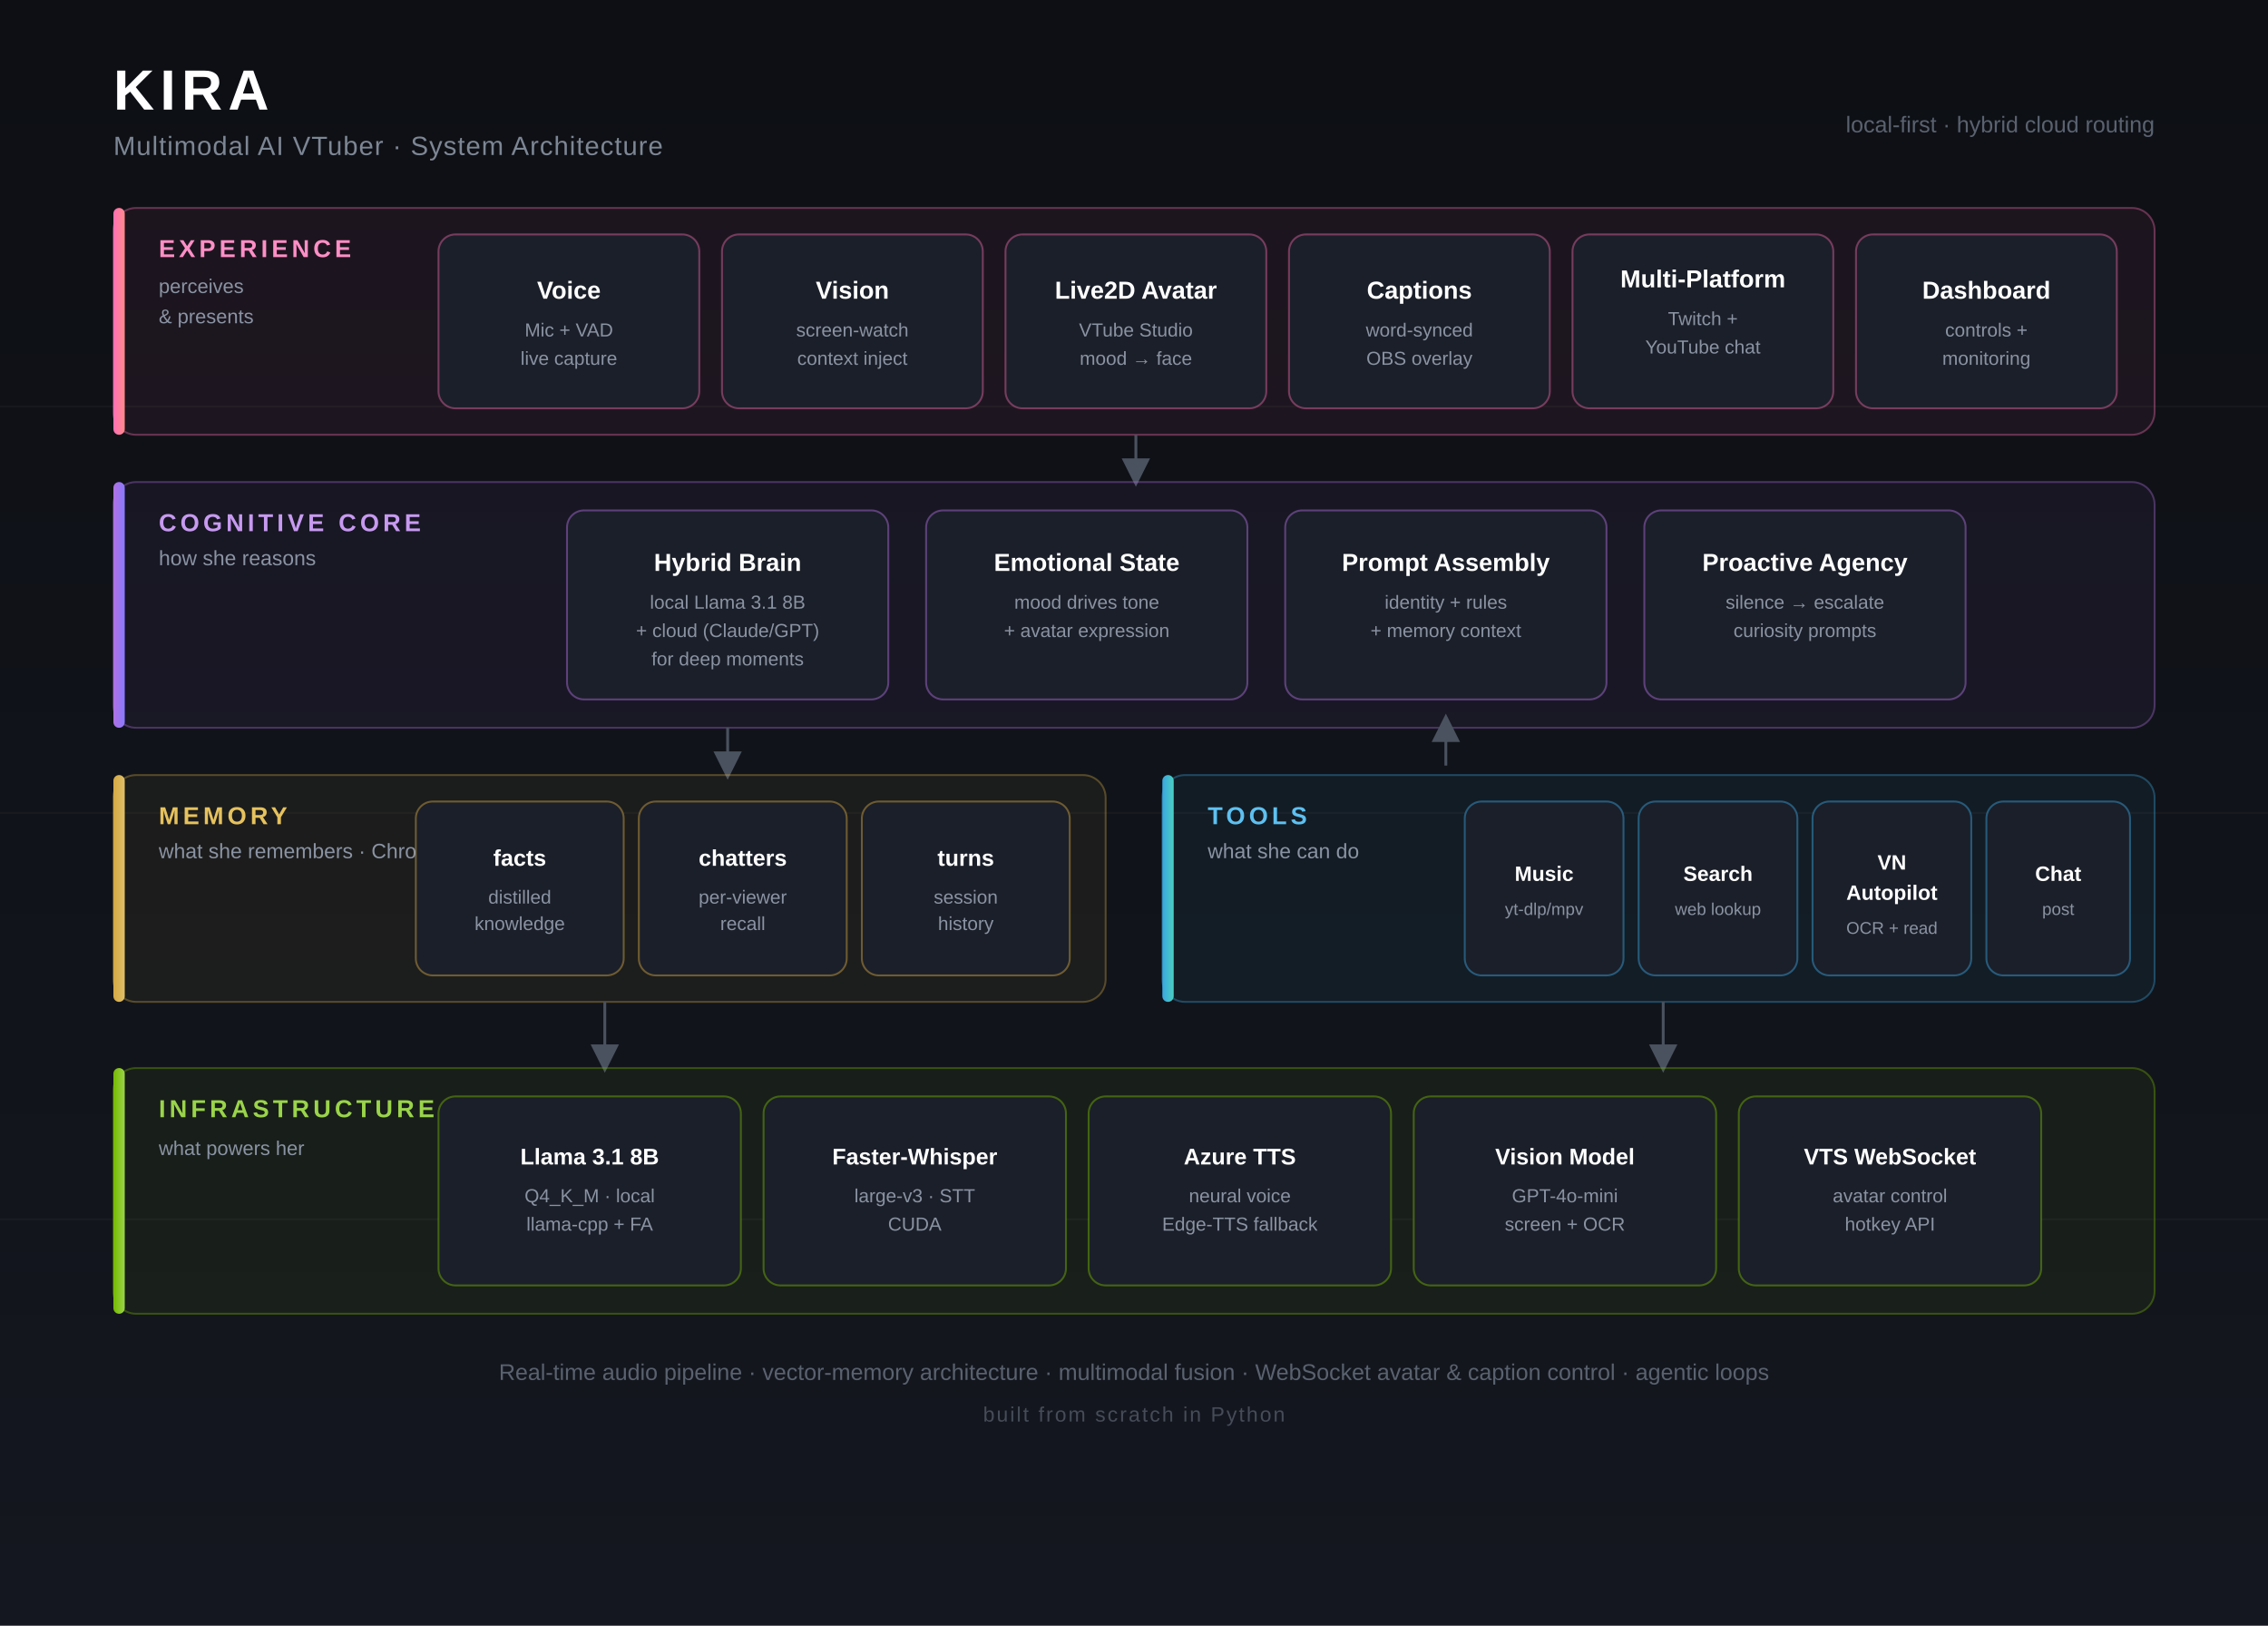
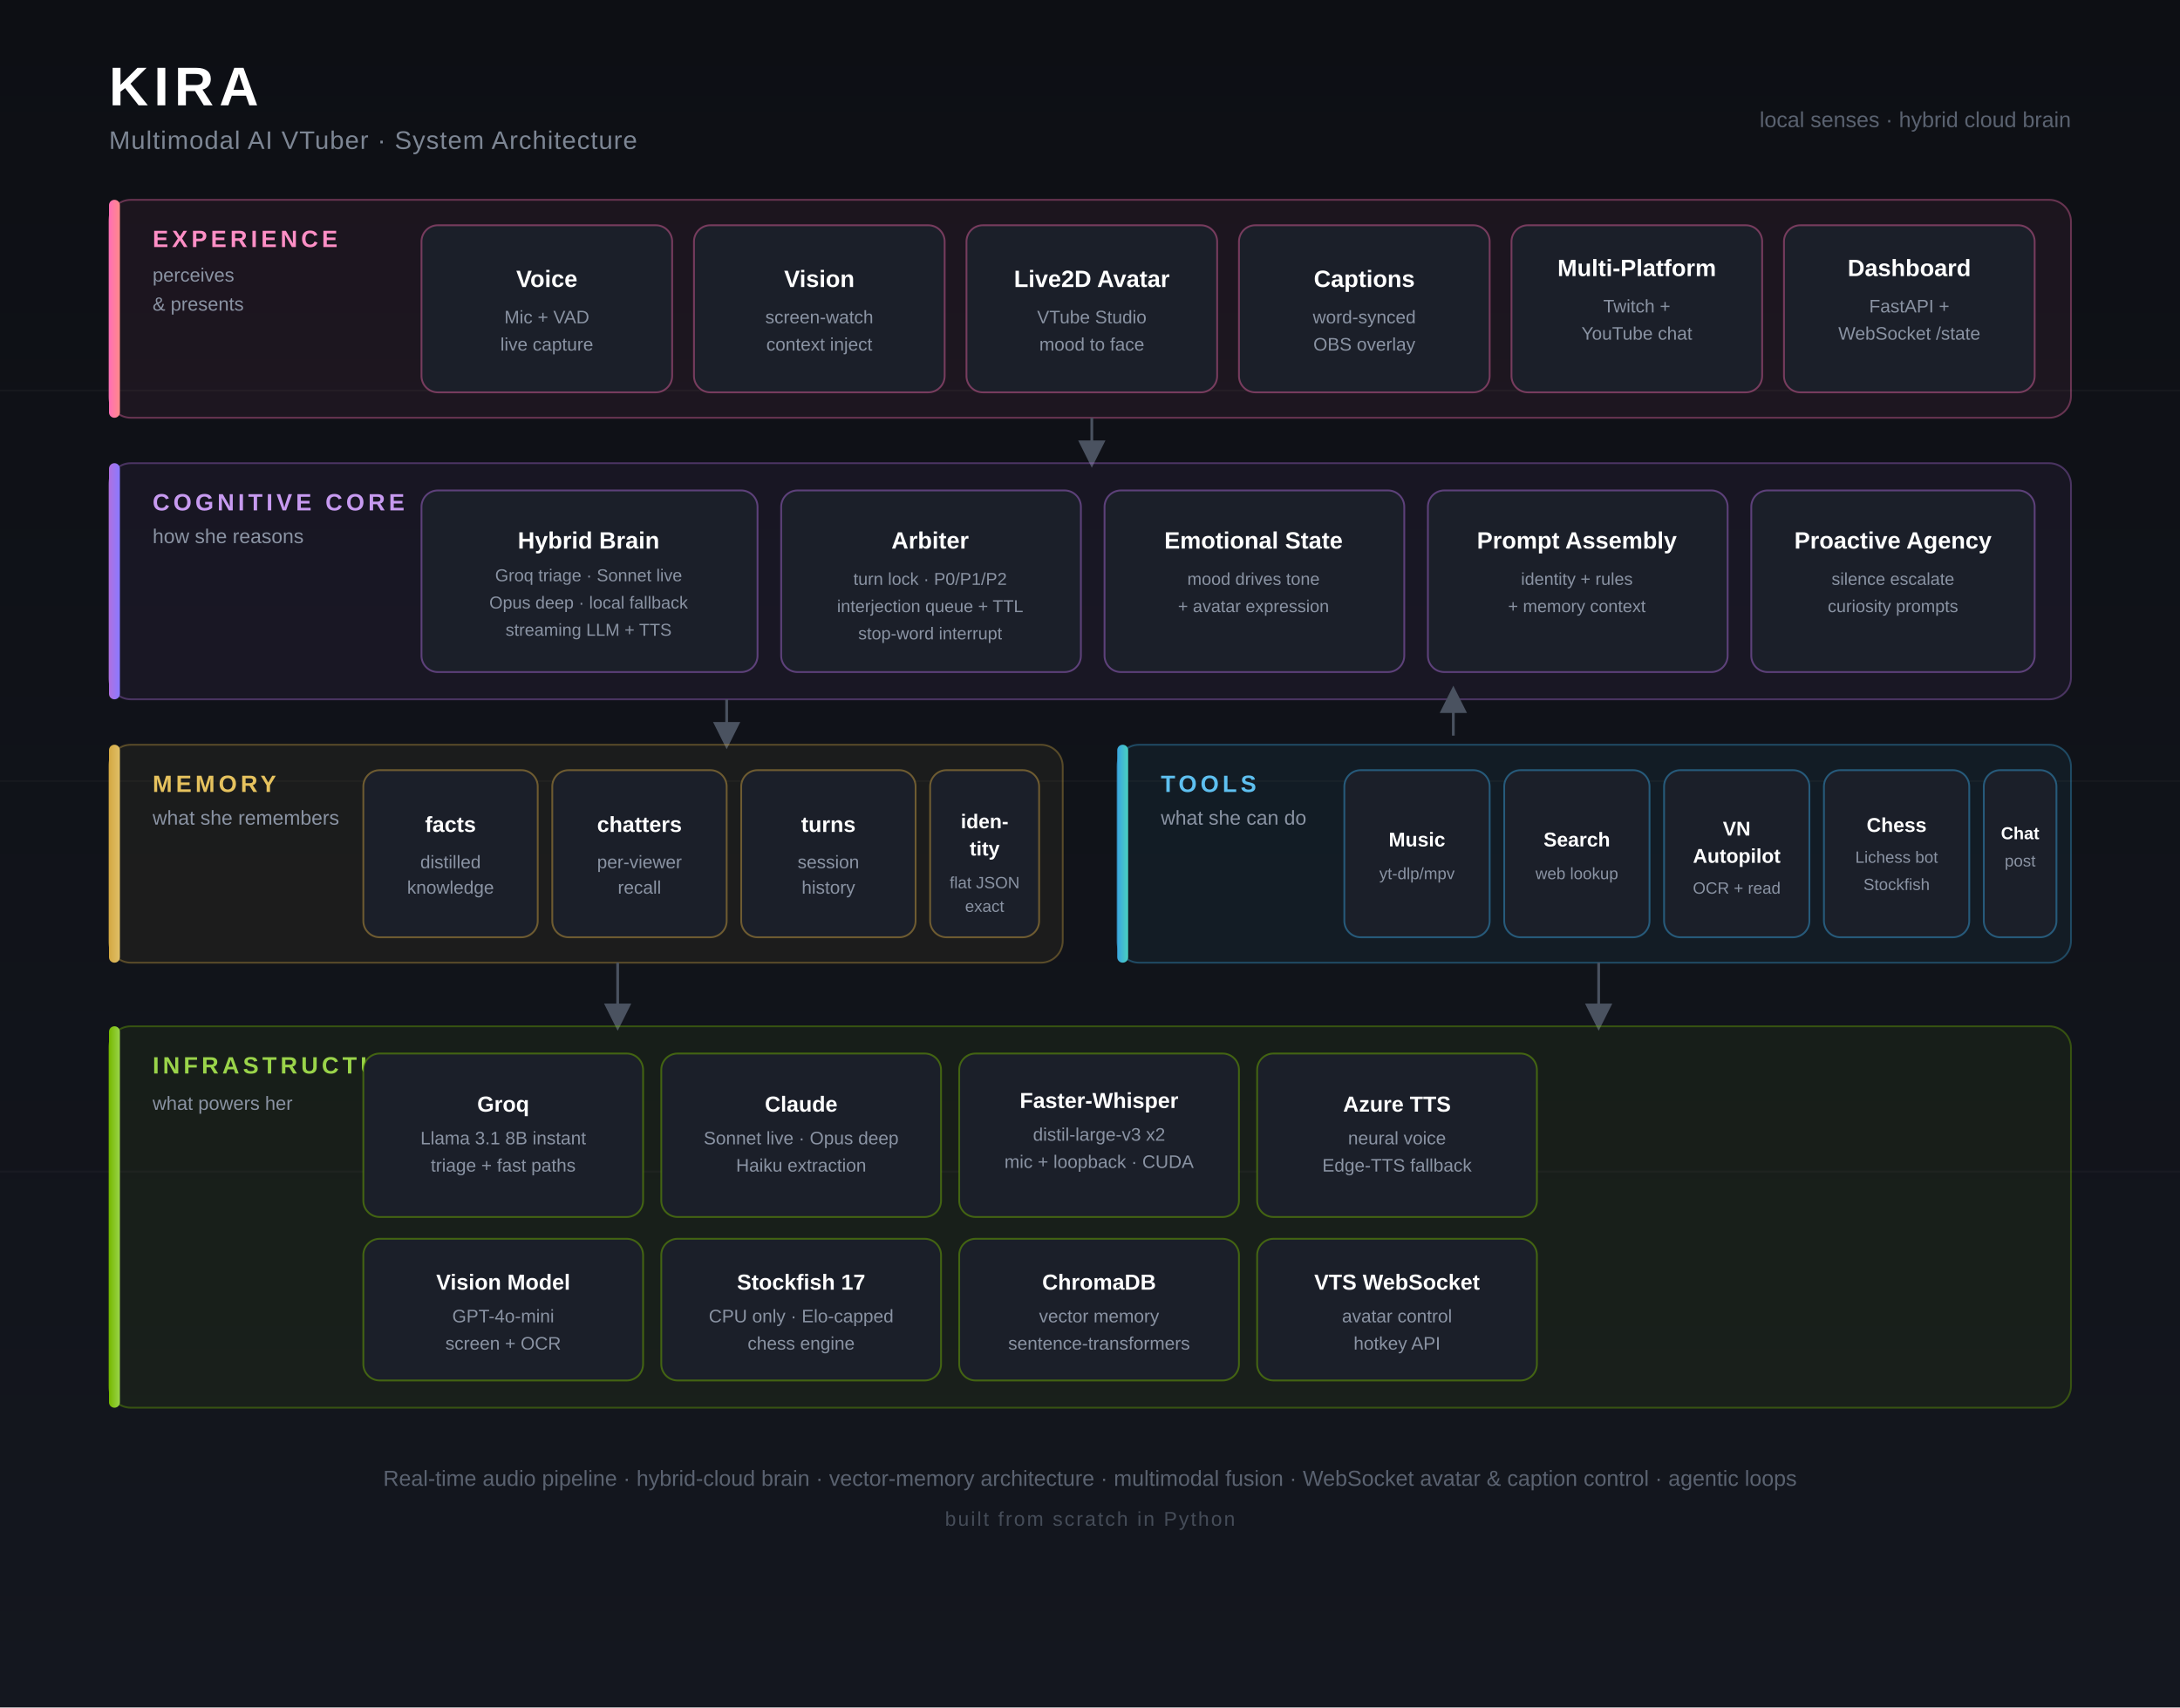
- <svg xmlns="http://www.w3.org/2000/svg" viewBox="0 0 1200 860" font-family="'Segoe UI', 'Helvetica Neue', Arial, sans-serif">
+ <svg xmlns="http://www.w3.org/2000/svg" viewBox="0 0 1200 940" font-family="'Segoe UI', 'Helvetica Neue', Arial, sans-serif">
  <defs>
    <linearGradient id="bg" x1="0" y1="0" x2="0" y2="1">
      <stop offset="0" stop-color="#0d0f14" />
      <stop offset="1" stop-color="#14171f" />
    </linearGradient>
    <linearGradient id="experience" x1="0" y1="0" x2="1" y2="0">
      <stop offset="0" stop-color="#ff6fb5" />
      <stop offset="1" stop-color="#ff8a8a" />
    </linearGradient>
    <linearGradient id="cognitive" x1="0" y1="0" x2="1" y2="0">
      <stop offset="0" stop-color="#b070e0" />
      <stop offset="1" stop-color="#8a7aff" />
    </linearGradient>
    <linearGradient id="memory" x1="0" y1="0" x2="1" y2="0">
      <stop offset="0" stop-color="#d4a843" />
      <stop offset="1" stop-color="#e0c068" />
    </linearGradient>
    <linearGradient id="tools" x1="0" y1="0" x2="1" y2="0">
      <stop offset="0" stop-color="#3aa6e0" />
      <stop offset="1" stop-color="#4ad0c0" />
    </linearGradient>
    <linearGradient id="infra" x1="0" y1="0" x2="1" y2="0">
      <stop offset="0" stop-color="#76b900" />
      <stop offset="1" stop-color="#9ad44a" />
    </linearGradient>
    <filter id="glow" x="-20%" y="-20%" width="140%" height="140%">
      <feGaussianBlur stdDeviation="3" result="b" />
      <feMerge>
        <feMergeNode in="b" />
        <feMergeNode in="SourceGraphic" />
      </feMerge>
    </filter>
    <marker id="arrow" markerWidth="10" markerHeight="10" refX="5" refY="5" orient="auto">
      <path d="M0 0 L10 5 L0 10 z" fill="#4a5260" />
    </marker>
  </defs>
-   <rect width="1200" height="860" fill="url(#bg)" />
+   <rect width="1200" height="940" fill="url(#bg)" />
  <g stroke="#ffffff" stroke-opacity="0.03">
    <line x1="0" y1="215" x2="1200" y2="215" />
    <line x1="0" y1="430" x2="1200" y2="430" />
    <line x1="0" y1="645" x2="1200" y2="645" />
  </g>
  <text x="60" y="58" fill="#ffffff" font-size="30" font-weight="700" letter-spacing="3">KIRA</text>
  <text x="60" y="82" fill="#7d8694" font-size="14" letter-spacing="0.5">Multimodal AI VTuber · System Architecture</text>
-   <text x="1140" y="70" text-anchor="end" fill="#5a6270" font-size="12">local-first · hybrid cloud routing</text>
+   <text x="1140" y="70" text-anchor="end" fill="#5a6270" font-size="12">local senses · hybrid cloud brain</text>
  <g>
    <rect x="60" y="110" width="1080" height="120" rx="12" fill="#ff6fb5" fill-opacity="0.06" stroke="#ff6fb5" stroke-opacity="0.35" />
    <rect x="60" y="110" width="6" height="120" rx="3" fill="url(#experience)" />
    <text x="84" y="136" fill="#ff8fc6" font-size="13" font-weight="700" letter-spacing="2">EXPERIENCE</text>
    <text x="84" y="155" fill="#8a93a3" font-size="10.5">perceives</text>
    <text x="84" y="171" fill="#8a93a3" font-size="10.5">&amp; presents</text>
    <g>
      <rect x="232" y="124" width="138" height="92" rx="9" fill="#1b1f29" stroke="#ff6fb5" stroke-opacity="0.4" />
      <text x="301" y="158" text-anchor="middle" fill="#fff" font-size="13" font-weight="600">Voice</text>
      <text x="301" y="178" text-anchor="middle" fill="#8a93a3" font-size="10">Mic + VAD</text>
      <text x="301" y="193" text-anchor="middle" fill="#8a93a3" font-size="10">live capture</text>
    </g>
    <g>
      <rect x="382" y="124" width="138" height="92" rx="9" fill="#1b1f29" stroke="#ff6fb5" stroke-opacity="0.4" />
      <text x="451" y="158" text-anchor="middle" fill="#fff" font-size="13" font-weight="600">Vision</text>
      <text x="451" y="178" text-anchor="middle" fill="#8a93a3" font-size="10">screen-watch</text>
      <text x="451" y="193" text-anchor="middle" fill="#8a93a3" font-size="10">context inject</text>
    </g>
    <g>
      <rect x="532" y="124" width="138" height="92" rx="9" fill="#1b1f29" stroke="#ff6fb5" stroke-opacity="0.4" />
      <text x="601" y="158" text-anchor="middle" fill="#fff" font-size="13" font-weight="600">Live2D Avatar</text>
      <text x="601" y="178" text-anchor="middle" fill="#8a93a3" font-size="10">VTube Studio</text>
-       <text x="601" y="193" text-anchor="middle" fill="#8a93a3" font-size="10">mood → face</text>
+       <text x="601" y="193" text-anchor="middle" fill="#8a93a3" font-size="10">mood to face</text>
    </g>
    <g>
      <rect x="682" y="124" width="138" height="92" rx="9" fill="#1b1f29" stroke="#ff6fb5" stroke-opacity="0.4" />
      <text x="751" y="158" text-anchor="middle" fill="#fff" font-size="13" font-weight="600">Captions</text>
      <text x="751" y="178" text-anchor="middle" fill="#8a93a3" font-size="10">word-synced</text>
      <text x="751" y="193" text-anchor="middle" fill="#8a93a3" font-size="10">OBS overlay</text>
    </g>
    <g>
      <rect x="832" y="124" width="138" height="92" rx="9" fill="#1b1f29" stroke="#ff6fb5" stroke-opacity="0.4" />
      <text x="901" y="152" text-anchor="middle" fill="#fff" font-size="13" font-weight="600">Multi-Platform</text>
      <text x="901" y="172" text-anchor="middle" fill="#8a93a3" font-size="10">Twitch +</text>
      <text x="901" y="187" text-anchor="middle" fill="#8a93a3" font-size="10">YouTube chat</text>
    </g>
    <g>
      <rect x="982" y="124" width="138" height="92" rx="9" fill="#1b1f29" stroke="#ff6fb5" stroke-opacity="0.4" />
-       <text x="1051" y="158" text-anchor="middle" fill="#fff" font-size="13" font-weight="600">Dashboard</text>
-       <text x="1051" y="178" text-anchor="middle" fill="#8a93a3" font-size="10">controls +</text>
-       <text x="1051" y="193" text-anchor="middle" fill="#8a93a3" font-size="10">monitoring</text>
+       <text x="1051" y="152" text-anchor="middle" fill="#fff" font-size="13" font-weight="600">Dashboard</text>
+       <text x="1051" y="172" text-anchor="middle" fill="#8a93a3" font-size="10">FastAPI +</text>
+       <text x="1051" y="187" text-anchor="middle" fill="#8a93a3" font-size="10">WebSocket /state</text>
    </g>
  </g>
  <g stroke="#4a5260" stroke-width="1.5" fill="none">
    <path d="M601 230 L601 250" marker-end="url(#arrow)" />
  </g>
  <g>
    <rect x="60" y="255" width="1080" height="130" rx="12" fill="#b070e0" fill-opacity="0.06" stroke="#b070e0" stroke-opacity="0.35" />
    <rect x="60" y="255" width="6" height="130" rx="3" fill="url(#cognitive)" />
    <text x="84" y="281" fill="#c79af0" font-size="13" font-weight="700" letter-spacing="2">COGNITIVE CORE</text>
    <text x="84" y="299" fill="#8a93a3" font-size="11">how she reasons</text>
    <g>
-       <rect x="300" y="270" width="170" height="100" rx="9" fill="#1b1f29" stroke="#b070e0" stroke-opacity="0.45" />
-       <text x="385" y="302" text-anchor="middle" fill="#fff" font-size="13" font-weight="600">Hybrid Brain</text>
-       <text x="385" y="322" text-anchor="middle" fill="#8a93a3" font-size="10">local Llama 3.1 8B</text>
-       <text x="385" y="337" text-anchor="middle" fill="#8a93a3" font-size="10">+ cloud (Claude/GPT)</text>
-       <text x="385" y="352" text-anchor="middle" fill="#8a93a3" font-size="10">for deep moments</text>
-     </g>
-     <g>
-       <rect x="490" y="270" width="170" height="100" rx="9" fill="#1b1f29" stroke="#b070e0" stroke-opacity="0.45" />
-       <text x="575" y="302" text-anchor="middle" fill="#fff" font-size="13" font-weight="600">Emotional State</text>
-       <text x="575" y="322" text-anchor="middle" fill="#8a93a3" font-size="10">mood drives tone</text>
-       <text x="575" y="337" text-anchor="middle" fill="#8a93a3" font-size="10">+ avatar expression</text>
-     </g>
-     <g>
-       <rect x="680" y="270" width="170" height="100" rx="9" fill="#1b1f29" stroke="#b070e0" stroke-opacity="0.45" />
-       <text x="765" y="302" text-anchor="middle" fill="#fff" font-size="13" font-weight="600">Prompt Assembly</text>
-       <text x="765" y="322" text-anchor="middle" fill="#8a93a3" font-size="10">identity + rules</text>
-       <text x="765" y="337" text-anchor="middle" fill="#8a93a3" font-size="10">+ memory context</text>
-     </g>
-     <g>
-       <rect x="870" y="270" width="170" height="100" rx="9" fill="#1b1f29" stroke="#b070e0" stroke-opacity="0.45" />
-       <text x="955" y="302" text-anchor="middle" fill="#fff" font-size="13" font-weight="600">Proactive Agency</text>
-       <text x="955" y="322" text-anchor="middle" fill="#8a93a3" font-size="10">silence → escalate</text>
-       <text x="955" y="337" text-anchor="middle" fill="#8a93a3" font-size="10">curiosity prompts</text>
+       <rect x="232" y="270" width="185" height="100" rx="9" fill="#1b1f29" stroke="#b070e0" stroke-opacity="0.45" />
+       <text x="324" y="302" text-anchor="middle" fill="#fff" font-size="13" font-weight="600">Hybrid Brain</text>
+       <text x="324" y="320" text-anchor="middle" fill="#8a93a3" font-size="9.5">Groq triage · Sonnet live</text>
+       <text x="324" y="335" text-anchor="middle" fill="#8a93a3" font-size="9.5">Opus deep · local fallback</text>
+       <text x="324" y="350" text-anchor="middle" fill="#8a93a3" font-size="9.5">streaming LLM + TTS</text>
+     </g>
+     <g>
+       <rect x="430" y="270" width="165" height="100" rx="9" fill="#1b1f29" stroke="#b070e0" stroke-opacity="0.45" />
+       <text x="512" y="302" text-anchor="middle" fill="#fff" font-size="13" font-weight="600">Arbiter</text>
+       <text x="512" y="322" text-anchor="middle" fill="#8a93a3" font-size="9.5">turn lock · P0/P1/P2</text>
+       <text x="512" y="337" text-anchor="middle" fill="#8a93a3" font-size="9.5">interjection queue + TTL</text>
+       <text x="512" y="352" text-anchor="middle" fill="#8a93a3" font-size="9.5">stop-word interrupt</text>
+     </g>
+     <g>
+       <rect x="608" y="270" width="165" height="100" rx="9" fill="#1b1f29" stroke="#b070e0" stroke-opacity="0.45" />
+       <text x="690" y="302" text-anchor="middle" fill="#fff" font-size="13" font-weight="600">Emotional State</text>
+       <text x="690" y="322" text-anchor="middle" fill="#8a93a3" font-size="9.5">mood drives tone</text>
+       <text x="690" y="337" text-anchor="middle" fill="#8a93a3" font-size="9.5">+ avatar expression</text>
+     </g>
+     <g>
+       <rect x="786" y="270" width="165" height="100" rx="9" fill="#1b1f29" stroke="#b070e0" stroke-opacity="0.45" />
+       <text x="868" y="302" text-anchor="middle" fill="#fff" font-size="13" font-weight="600">Prompt Assembly</text>
+       <text x="868" y="322" text-anchor="middle" fill="#8a93a3" font-size="9.5">identity + rules</text>
+       <text x="868" y="337" text-anchor="middle" fill="#8a93a3" font-size="9.5">+ memory context</text>
+     </g>
+     <g>
+       <rect x="964" y="270" width="156" height="100" rx="9" fill="#1b1f29" stroke="#b070e0" stroke-opacity="0.45" />
+       <text x="1042" y="302" text-anchor="middle" fill="#fff" font-size="13" font-weight="600">Proactive Agency</text>
+       <text x="1042" y="322" text-anchor="middle" fill="#8a93a3" font-size="9.5">silence escalate</text>
+       <text x="1042" y="337" text-anchor="middle" fill="#8a93a3" font-size="9.5">curiosity prompts</text>
    </g>
  </g>
  <g stroke="#4a5260" stroke-width="1.5" fill="none">
-     <path d="M385 385 L385 405" marker-end="url(#arrow)" />
-     <path d="M765 405 L765 385" marker-end="url(#arrow)" />
+     <path d="M400 385 L400 405" marker-end="url(#arrow)" />
+     <path d="M800 405 L800 385" marker-end="url(#arrow)" />
  </g>
  <g>
    <rect x="60" y="410" width="525" height="120" rx="12" fill="#d4a843" fill-opacity="0.06" stroke="#d4a843" stroke-opacity="0.35" />
    <rect x="60" y="410" width="6" height="120" rx="3" fill="url(#memory)" />
    <text x="84" y="436" fill="#e6c25e" font-size="13" font-weight="700" letter-spacing="2">MEMORY</text>
-     <text x="84" y="454" fill="#8a93a3" font-size="11">what she remembers · ChromaDB</text>
-     <g>
-       <rect x="220" y="424" width="110" height="92" rx="9" fill="#1b1f29" stroke="#d4a843" stroke-opacity="0.45" />
-       <text x="275" y="458" text-anchor="middle" fill="#fff" font-size="12" font-weight="600">facts</text>
-       <text x="275" y="478" text-anchor="middle" fill="#8a93a3" font-size="10">distilled</text>
-       <text x="275" y="492" text-anchor="middle" fill="#8a93a3" font-size="10">knowledge</text>
-     </g>
-     <g>
-       <rect x="338" y="424" width="110" height="92" rx="9" fill="#1b1f29" stroke="#d4a843" stroke-opacity="0.45" />
-       <text x="393" y="458" text-anchor="middle" fill="#fff" font-size="12" font-weight="600">chatters</text>
-       <text x="393" y="478" text-anchor="middle" fill="#8a93a3" font-size="10">per-viewer</text>
-       <text x="393" y="492" text-anchor="middle" fill="#8a93a3" font-size="10">recall</text>
-     </g>
-     <g>
-       <rect x="456" y="424" width="110" height="92" rx="9" fill="#1b1f29" stroke="#d4a843" stroke-opacity="0.45" />
-       <text x="511" y="458" text-anchor="middle" fill="#fff" font-size="12" font-weight="600">turns</text>
-       <text x="511" y="478" text-anchor="middle" fill="#8a93a3" font-size="10">session</text>
-       <text x="511" y="492" text-anchor="middle" fill="#8a93a3" font-size="10">history</text>
+     <text x="84" y="454" fill="#8a93a3" font-size="11">what she remembers</text>
+     <g>
+       <rect x="200" y="424" width="96" height="92" rx="9" fill="#1b1f29" stroke="#d4a843" stroke-opacity="0.45" />
+       <text x="248" y="458" text-anchor="middle" fill="#fff" font-size="12" font-weight="600">facts</text>
+       <text x="248" y="478" text-anchor="middle" fill="#8a93a3" font-size="10">distilled</text>
+       <text x="248" y="492" text-anchor="middle" fill="#8a93a3" font-size="10">knowledge</text>
+     </g>
+     <g>
+       <rect x="304" y="424" width="96" height="92" rx="9" fill="#1b1f29" stroke="#d4a843" stroke-opacity="0.45" />
+       <text x="352" y="458" text-anchor="middle" fill="#fff" font-size="12" font-weight="600">chatters</text>
+       <text x="352" y="478" text-anchor="middle" fill="#8a93a3" font-size="10">per-viewer</text>
+       <text x="352" y="492" text-anchor="middle" fill="#8a93a3" font-size="10">recall</text>
+     </g>
+     <g>
+       <rect x="408" y="424" width="96" height="92" rx="9" fill="#1b1f29" stroke="#d4a843" stroke-opacity="0.45" />
+       <text x="456" y="458" text-anchor="middle" fill="#fff" font-size="12" font-weight="600">turns</text>
+       <text x="456" y="478" text-anchor="middle" fill="#8a93a3" font-size="10">session</text>
+       <text x="456" y="492" text-anchor="middle" fill="#8a93a3" font-size="10">history</text>
+     </g>
+     <g>
+       <rect x="512" y="424" width="60" height="92" rx="9" fill="#1b1f29" stroke="#d4a843" stroke-opacity="0.45" />
+       <text x="542" y="456" text-anchor="middle" fill="#fff" font-size="11" font-weight="600">iden-</text>
+       <text x="542" y="471" text-anchor="middle" fill="#fff" font-size="11" font-weight="600">tity</text>
+       <text x="542" y="489" text-anchor="middle" fill="#8a93a3" font-size="9">flat JSON</text>
+       <text x="542" y="502" text-anchor="middle" fill="#8a93a3" font-size="9">exact</text>
    </g>
  </g>
  <g>
    <rect x="615" y="410" width="525" height="120" rx="12" fill="#3aa6e0" fill-opacity="0.06" stroke="#3aa6e0" stroke-opacity="0.35" />
    <rect x="615" y="410" width="6" height="120" rx="3" fill="url(#tools)" />
    <text x="639" y="436" fill="#5ec0f0" font-size="13" font-weight="700" letter-spacing="2">TOOLS</text>
    <text x="639" y="454" fill="#8a93a3" font-size="11">what she can do</text>
    <g>
-       <rect x="775" y="424" width="84" height="92" rx="9" fill="#1b1f29" stroke="#3aa6e0" stroke-opacity="0.45" />
-       <text x="817" y="466" text-anchor="middle" fill="#fff" font-size="11" font-weight="600">Music</text>
-       <text x="817" y="484" text-anchor="middle" fill="#8a93a3" font-size="9">yt-dlp/mpv</text>
-     </g>
-     <g>
-       <rect x="867" y="424" width="84" height="92" rx="9" fill="#1b1f29" stroke="#3aa6e0" stroke-opacity="0.45" />
-       <text x="909" y="466" text-anchor="middle" fill="#fff" font-size="11" font-weight="600">Search</text>
-       <text x="909" y="484" text-anchor="middle" fill="#8a93a3" font-size="9">web lookup</text>
-     </g>
-     <g>
-       <rect x="959" y="424" width="84" height="92" rx="9" fill="#1b1f29" stroke="#3aa6e0" stroke-opacity="0.45" />
-       <text x="1001" y="460" text-anchor="middle" fill="#fff" font-size="11" font-weight="600">VN</text>
-       <text x="1001" y="476" text-anchor="middle" fill="#fff" font-size="11" font-weight="600">Autopilot</text>
-       <text x="1001" y="494" text-anchor="middle" fill="#8a93a3" font-size="9">OCR + read</text>
-     </g>
-     <g>
-       <rect x="1051" y="424" width="76" height="92" rx="9" fill="#1b1f29" stroke="#3aa6e0" stroke-opacity="0.45" />
-       <text x="1089" y="466" text-anchor="middle" fill="#fff" font-size="11" font-weight="600">Chat</text>
-       <text x="1089" y="484" text-anchor="middle" fill="#8a93a3" font-size="9">post</text>
+       <rect x="740" y="424" width="80" height="92" rx="9" fill="#1b1f29" stroke="#3aa6e0" stroke-opacity="0.45" />
+       <text x="780" y="466" text-anchor="middle" fill="#fff" font-size="11" font-weight="600">Music</text>
+       <text x="780" y="484" text-anchor="middle" fill="#8a93a3" font-size="9">yt-dlp/mpv</text>
+     </g>
+     <g>
+       <rect x="828" y="424" width="80" height="92" rx="9" fill="#1b1f29" stroke="#3aa6e0" stroke-opacity="0.45" />
+       <text x="868" y="466" text-anchor="middle" fill="#fff" font-size="11" font-weight="600">Search</text>
+       <text x="868" y="484" text-anchor="middle" fill="#8a93a3" font-size="9">web lookup</text>
+     </g>
+     <g>
+       <rect x="916" y="424" width="80" height="92" rx="9" fill="#1b1f29" stroke="#3aa6e0" stroke-opacity="0.45" />
+       <text x="956" y="460" text-anchor="middle" fill="#fff" font-size="11" font-weight="600">VN</text>
+       <text x="956" y="475" text-anchor="middle" fill="#fff" font-size="11" font-weight="600">Autopilot</text>
+       <text x="956" y="492" text-anchor="middle" fill="#8a93a3" font-size="9">OCR + read</text>
+     </g>
+     <g>
+       <rect x="1004" y="424" width="80" height="92" rx="9" fill="#1b1f29" stroke="#3aa6e0" stroke-opacity="0.45" />
+       <text x="1044" y="458" text-anchor="middle" fill="#fff" font-size="11" font-weight="600">Chess</text>
+       <text x="1044" y="475" text-anchor="middle" fill="#8a93a3" font-size="9">Lichess bot</text>
+       <text x="1044" y="490" text-anchor="middle" fill="#8a93a3" font-size="9">Stockfish</text>
+     </g>
+     <g>
+       <rect x="1092" y="424" width="40" height="92" rx="9" fill="#1b1f29" stroke="#3aa6e0" stroke-opacity="0.45" />
+       <text x="1112" y="462" text-anchor="middle" fill="#fff" font-size="9.5" font-weight="600">Chat</text>
+       <text x="1112" y="477" text-anchor="middle" fill="#8a93a3" font-size="9">post</text>
    </g>
  </g>
  <g stroke="#4a5260" stroke-width="1.5" fill="none">
-     <path d="M320 530 L320 560" marker-end="url(#arrow)" />
+     <path d="M340 530 L340 560" marker-end="url(#arrow)" />
    <path d="M880 530 L880 560" marker-end="url(#arrow)" />
  </g>
  <g>
-     <rect x="60" y="565" width="1080" height="130" rx="12" fill="#76b900" fill-opacity="0.06" stroke="#76b900" stroke-opacity="0.35" />
-     <rect x="60" y="565" width="6" height="130" rx="3" fill="url(#infra)" />
+     <rect x="60" y="565" width="1080" height="210" rx="12" fill="#76b900" fill-opacity="0.06" stroke="#76b900" stroke-opacity="0.35" />
+     <rect x="60" y="565" width="6" height="210" rx="3" fill="url(#infra)" />
    <text x="84" y="591" fill="#9ad44a" font-size="13" font-weight="700" letter-spacing="2">INFRASTRUCTURE</text>
    <text x="84" y="611" fill="#8a93a3" font-size="10.5">what powers her</text>
    <g>
-       <rect x="232" y="580" width="160" height="100" rx="9" fill="#1b1f29" stroke="#76b900" stroke-opacity="0.45" />
-       <text x="312" y="616" text-anchor="middle" fill="#fff" font-size="12" font-weight="600">Llama 3.1 8B</text>
-       <text x="312" y="636" text-anchor="middle" fill="#8a93a3" font-size="10">Q4_K_M · local</text>
-       <text x="312" y="651" text-anchor="middle" fill="#8a93a3" font-size="10">llama-cpp + FA</text>
-     </g>
-     <g>
-       <rect x="404" y="580" width="160" height="100" rx="9" fill="#1b1f29" stroke="#76b900" stroke-opacity="0.45" />
-       <text x="484" y="616" text-anchor="middle" fill="#fff" font-size="12" font-weight="600">Faster-Whisper</text>
-       <text x="484" y="636" text-anchor="middle" fill="#8a93a3" font-size="10">large-v3 · STT</text>
-       <text x="484" y="651" text-anchor="middle" fill="#8a93a3" font-size="10">CUDA</text>
-     </g>
-     <g>
-       <rect x="576" y="580" width="160" height="100" rx="9" fill="#1b1f29" stroke="#76b900" stroke-opacity="0.45" />
-       <text x="656" y="616" text-anchor="middle" fill="#fff" font-size="12" font-weight="600">Azure TTS</text>
-       <text x="656" y="636" text-anchor="middle" fill="#8a93a3" font-size="10">neural voice</text>
-       <text x="656" y="651" text-anchor="middle" fill="#8a93a3" font-size="10">Edge-TTS fallback</text>
-     </g>
-     <g>
-       <rect x="748" y="580" width="160" height="100" rx="9" fill="#1b1f29" stroke="#76b900" stroke-opacity="0.45" />
-       <text x="828" y="616" text-anchor="middle" fill="#fff" font-size="12" font-weight="600">Vision Model</text>
-       <text x="828" y="636" text-anchor="middle" fill="#8a93a3" font-size="10">GPT-4o-mini</text>
-       <text x="828" y="651" text-anchor="middle" fill="#8a93a3" font-size="10">screen + OCR</text>
-     </g>
-     <g>
-       <rect x="920" y="580" width="160" height="100" rx="9" fill="#1b1f29" stroke="#76b900" stroke-opacity="0.45" />
-       <text x="1000" y="616" text-anchor="middle" fill="#fff" font-size="12" font-weight="600">VTS WebSocket</text>
-       <text x="1000" y="636" text-anchor="middle" fill="#8a93a3" font-size="10">avatar control</text>
-       <text x="1000" y="651" text-anchor="middle" fill="#8a93a3" font-size="10">hotkey API</text>
-     </g>
-   </g>
-   <text x="600" y="730" text-anchor="middle" fill="#5a6270" font-size="12">
-     Real-time audio pipeline · vector-memory architecture · multimodal fusion · WebSocket avatar &amp; caption control · agentic loops
-   </text>
-   <text x="600" y="752" text-anchor="middle" fill="#454c58" font-size="11" letter-spacing="1">built from scratch in Python</text>
+       <rect x="200" y="580" width="154" height="90" rx="9" fill="#1b1f29" stroke="#76b900" stroke-opacity="0.45" />
+       <text x="277" y="612" text-anchor="middle" fill="#fff" font-size="12" font-weight="600">Groq</text>
+       <text x="277" y="630" text-anchor="middle" fill="#8a93a3" font-size="10">Llama 3.1 8B instant</text>
+       <text x="277" y="645" text-anchor="middle" fill="#8a93a3" font-size="10">triage + fast paths</text>
+     </g>
+     <g>
+       <rect x="364" y="580" width="154" height="90" rx="9" fill="#1b1f29" stroke="#76b900" stroke-opacity="0.45" />
+       <text x="441" y="612" text-anchor="middle" fill="#fff" font-size="12" font-weight="600">Claude</text>
+       <text x="441" y="630" text-anchor="middle" fill="#8a93a3" font-size="10">Sonnet live · Opus deep</text>
+       <text x="441" y="645" text-anchor="middle" fill="#8a93a3" font-size="10">Haiku extraction</text>
+     </g>
+     <g>
+       <rect x="528" y="580" width="154" height="90" rx="9" fill="#1b1f29" stroke="#76b900" stroke-opacity="0.45" />
+       <text x="605" y="610" text-anchor="middle" fill="#fff" font-size="12" font-weight="600">Faster-Whisper</text>
+       <text x="605" y="628" text-anchor="middle" fill="#8a93a3" font-size="10">distil-large-v3 x2</text>
+       <text x="605" y="643" text-anchor="middle" fill="#8a93a3" font-size="10">mic + loopback · CUDA</text>
+     </g>
+     <g>
+       <rect x="692" y="580" width="154" height="90" rx="9" fill="#1b1f29" stroke="#76b900" stroke-opacity="0.45" />
+       <text x="769" y="612" text-anchor="middle" fill="#fff" font-size="12" font-weight="600">Azure TTS</text>
+       <text x="769" y="630" text-anchor="middle" fill="#8a93a3" font-size="10">neural voice</text>
+       <text x="769" y="645" text-anchor="middle" fill="#8a93a3" font-size="10">Edge-TTS fallback</text>
+     </g>
+     <g>
+       <rect x="200" y="682" width="154" height="78" rx="9" fill="#1b1f29" stroke="#76b900" stroke-opacity="0.45" />
+       <text x="277" y="710" text-anchor="middle" fill="#fff" font-size="12" font-weight="600">Vision Model</text>
+       <text x="277" y="728" text-anchor="middle" fill="#8a93a3" font-size="10">GPT-4o-mini</text>
+       <text x="277" y="743" text-anchor="middle" fill="#8a93a3" font-size="10">screen + OCR</text>
+     </g>
+     <g>
+       <rect x="364" y="682" width="154" height="78" rx="9" fill="#1b1f29" stroke="#76b900" stroke-opacity="0.45" />
+       <text x="441" y="710" text-anchor="middle" fill="#fff" font-size="12" font-weight="600">Stockfish 17</text>
+       <text x="441" y="728" text-anchor="middle" fill="#8a93a3" font-size="10">CPU only · Elo-capped</text>
+       <text x="441" y="743" text-anchor="middle" fill="#8a93a3" font-size="10">chess engine</text>
+     </g>
+     <g>
+       <rect x="528" y="682" width="154" height="78" rx="9" fill="#1b1f29" stroke="#76b900" stroke-opacity="0.45" />
+       <text x="605" y="710" text-anchor="middle" fill="#fff" font-size="12" font-weight="600">ChromaDB</text>
+       <text x="605" y="728" text-anchor="middle" fill="#8a93a3" font-size="10">vector memory</text>
+       <text x="605" y="743" text-anchor="middle" fill="#8a93a3" font-size="10">sentence-transformers</text>
+     </g>
+     <g>
+       <rect x="692" y="682" width="154" height="78" rx="9" fill="#1b1f29" stroke="#76b900" stroke-opacity="0.45" />
+       <text x="769" y="710" text-anchor="middle" fill="#fff" font-size="12" font-weight="600">VTS WebSocket</text>
+       <text x="769" y="728" text-anchor="middle" fill="#8a93a3" font-size="10">avatar control</text>
+       <text x="769" y="743" text-anchor="middle" fill="#8a93a3" font-size="10">hotkey API</text>
+     </g>
+   </g>
+   <text x="600" y="818" text-anchor="middle" fill="#5a6270" font-size="12">Real-time audio pipeline · hybrid-cloud brain · vector-memory architecture · multimodal fusion · WebSocket avatar &amp; caption control · agentic loops</text>
+   <text x="600" y="840" text-anchor="middle" fill="#454c58" font-size="11" letter-spacing="1">built from scratch in Python</text>
</svg>
